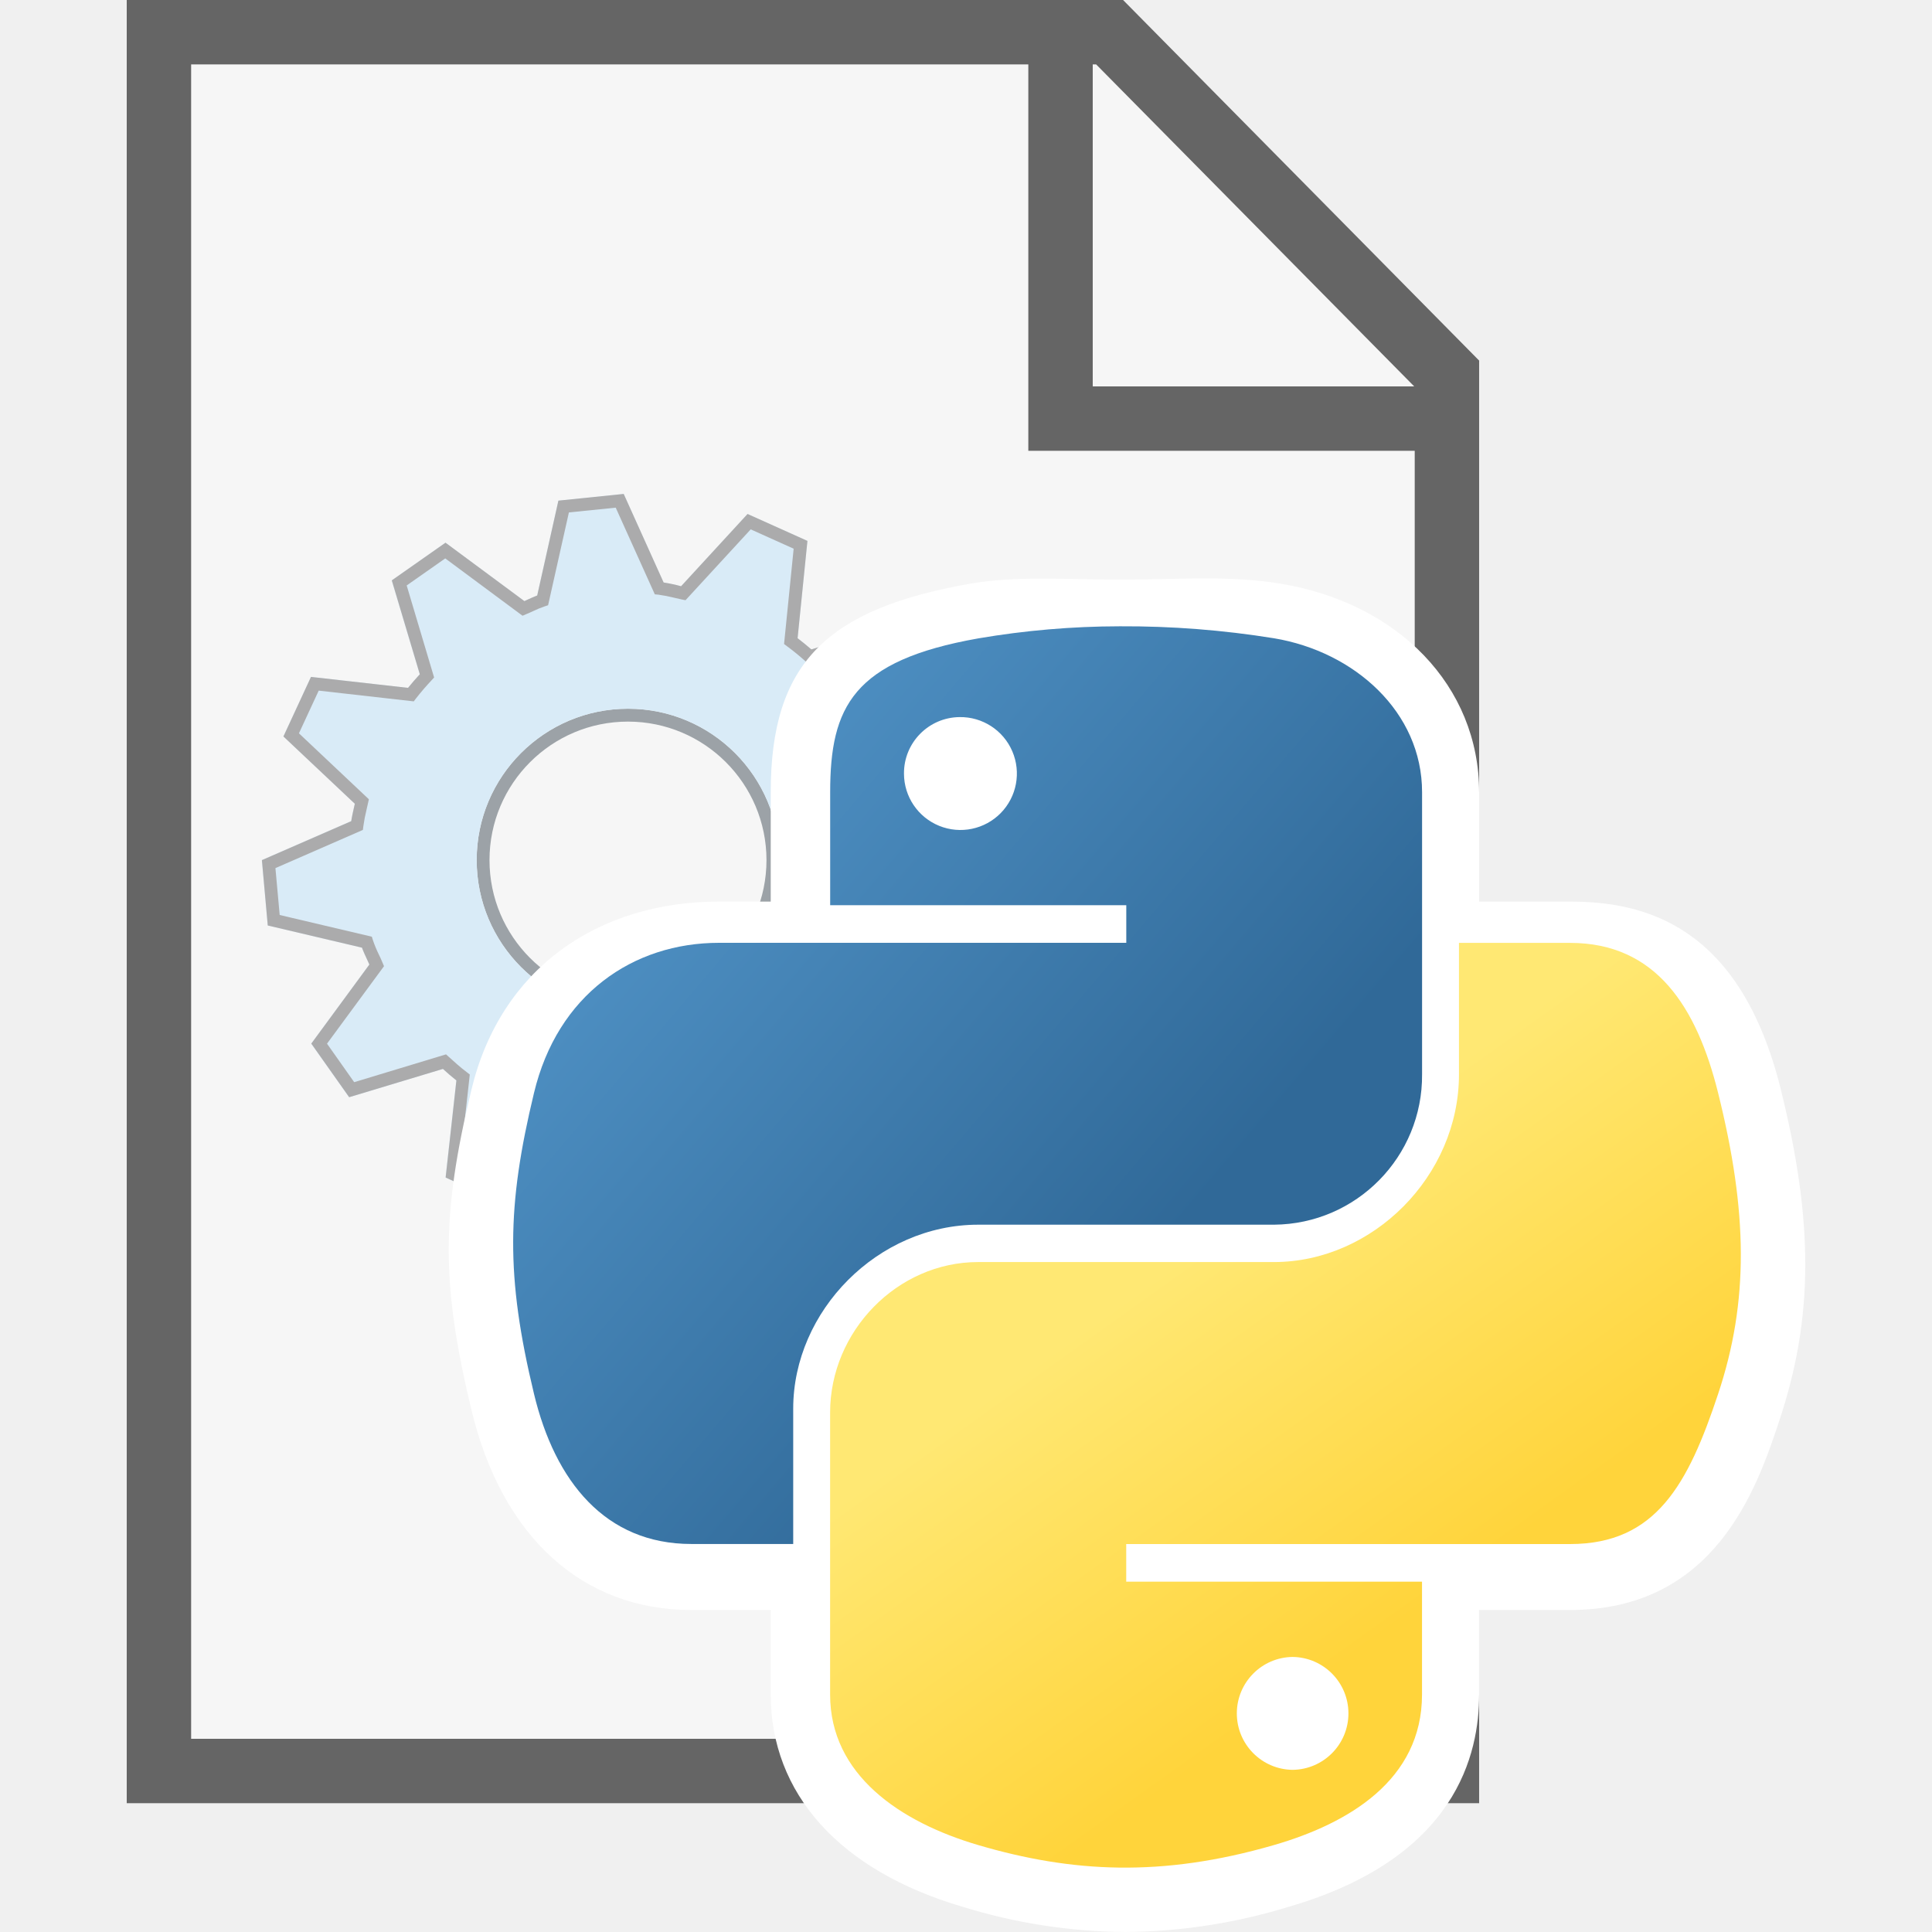
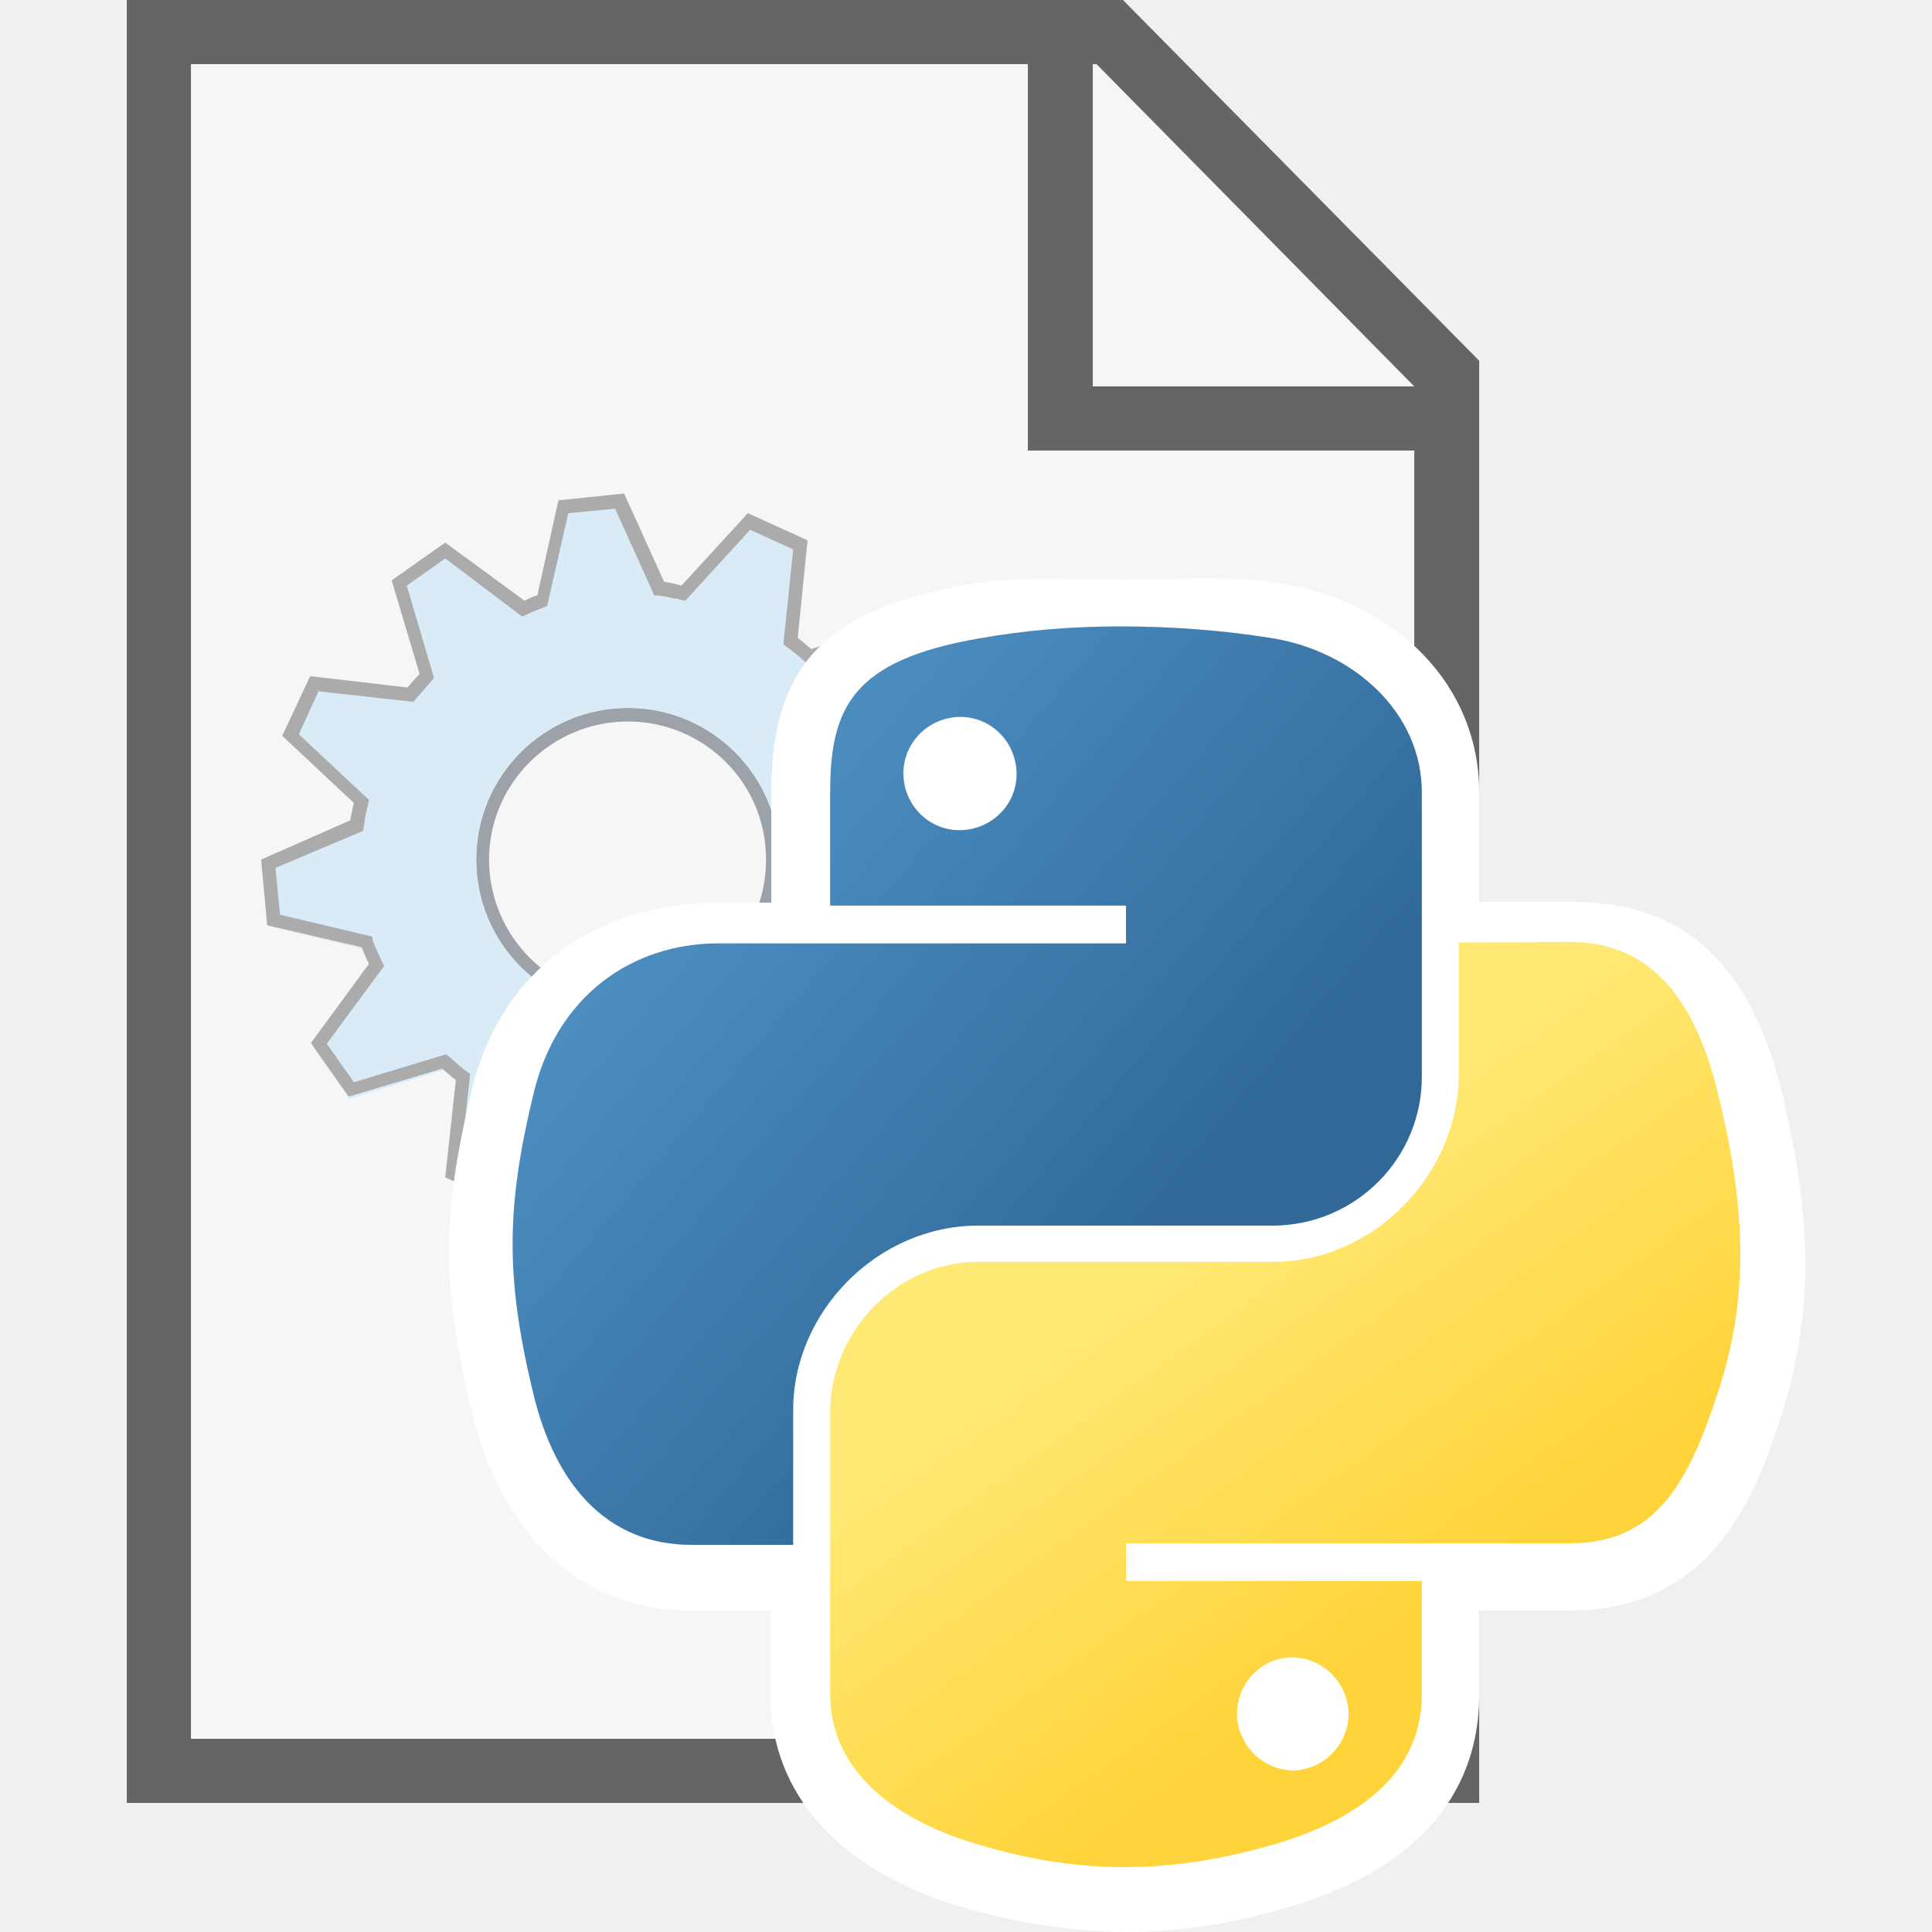
- <svg xmlns="http://www.w3.org/2000/svg" id="python" data-name="python" viewBox="0 0 256 256">
-   <defs>
-     <style>.cls-1{fill:#f6f6f6;}.cls-2{fill:#656565;}.cls-3{fill:#9ca2a7;}.cls-4{fill:#d9ebf7;}.cls-5{fill:#ababac;}.cls-6{fill:#fff;}.cls-7{fill:url(#未命名的渐变_3);}.cls-8{fill:url(#未命名的渐变_2);}</style>
-     <linearGradient id="未命名的渐变_3" x1="614.842" y1="676.629" x2="774.39" y2="813.896" gradientTransform="translate(-281.8345 -296.666) scale(0.5625 0.568)" gradientUnits="userSpaceOnUse">
-       <stop offset="0" stop-color="#5a9fd4" />
-       <stop offset="1" stop-color="#306998" />
-     </linearGradient>
-     <linearGradient id="未命名的渐变_2" x1="836.045" y1="896.99" x2="779.076" y2="816.384" gradientTransform="translate(-281.8345 -296.666) scale(0.5625 0.568)" gradientUnits="userSpaceOnUse">
-       <stop offset="0" stop-color="#ffd43b" />
-       <stop offset="1" stop-color="#ffe873" />
-     </linearGradient>
-   </defs>
-   <g id="iconBg">
-     <path class="cls-1" d="M145.245,8.533H25.326V230.4H187.459V51.277Z" />
-     <path class="cls-2" d="M148.812,0H16.793V238.933h179.2V47.778Zm-4.019,8.533h.452L187.391,51.2h-42.598ZM187.459,230.4H25.326V8.533H136.259v51.2h51.2Z" />
-   </g>
-   <g id="iconFg">
-     <path class="cls-3" d="M83.216,134.016a20.053,20.053,0,1,1,20.053-20.053A20.074,20.074,0,0,1,83.216,134.016Zm0-38.4a18.351,18.351,0,1,0,18.347,18.347A18.362,18.362,0,0,0,83.216,95.616Z" />
-     <path class="cls-4" d="M119.619,120.508c.137-.589.265-1.186.367-1.783l11.742-5.274-.879-8.661-12.544-2.816c-.213-.58-.478-1.143-.734-1.698l-.222-.478,7.612-10.547-5.077-7.057-12.373,3.866c-.589-.521-1.203-1.007-1.818-1.493l1.289-12.894-7.927-3.567-8.806,9.566-.478-.111q-.919-.225-1.852-.384l-5.274-11.725-8.661.887L71.176,78.899c-.418.162-.819.341-1.22.538l-.478.213L59.024,71.91,51.899,76.911l3.712,12.433c-.512.572-1.05,1.178-1.553,1.809L41.207,89.685l-3.661,7.893,9.455,8.917-.043.205q-.249,1.043-.435,2.099l-11.836,5.171.785,8.661,12.484,2.953c.205.572.469,1.126.717,1.655l.256.572-7.339,9.984-.358.503,5.018,7.1,12.425-3.755c.597.538,1.178,1.041,1.783,1.519L59.033,156.032l7.902,3.644,8.909-9.489.41.085c.631.145,1.271.29,1.929.393l5.197,11.819,8.661-.811,2.918-12.51c.64-.23,1.254-.521,1.843-.794l.572-.265,10.539,7.612,7.057-5.077-3.857-12.373c.529-.606,1.024-1.212,1.502-1.835l12.902,1.289,3.567-7.927-9.574-8.815ZM83.216,134.016a20.053,20.053,0,1,1,20.053-20.053A20.074,20.074,0,0,1,83.216,134.016Z" />
-     <path class="cls-5" d="M83.378,162.475l-5.197-11.81q-1.015-.165-2.014-.41l-.324-.068-8.9,9.481-7.893-3.644,1.425-12.86q-.918-.733-1.783-1.527l-12.425,3.746-5.018-7.1,7.697-10.479-.282-.614c-.239-.521-.495-1.058-.7-1.621L35.481,122.632l-.777-8.661,11.836-5.163c.102-.666.256-1.314.401-1.971l.077-.333-9.463-8.917,3.652-7.893L54.066,91.144c.495-.614,1.007-1.195,1.562-1.801l-3.712-12.442,7.117-4.992,10.453,7.74.444-.205c.41-.188.828-.375,1.254-.538l2.807-12.57,8.653-.887L87.935,77.184a20.388,20.388,0,0,1,2.313.495l8.806-9.574,7.936,3.567-1.306,12.894c.623.469,1.22.964,1.826,1.485l12.373-3.866,5.077,7.057-7.612,10.547q.111.222.205.452c.256.546.529,1.118.742,1.715l12.553,2.833.879,8.653-11.742,5.274c-.102.606-.23,1.195-.367,1.775l-.119.495,9.574,8.815-3.575,7.927L112.605,136.431q-.718.944-1.502,1.835l3.857,12.373-7.057,5.077-10.547-7.612-.597.273q-.889.428-1.809.785L92.04,161.664Zm-8.115-14.165,1.289.282a20.659,20.659,0,0,0,2.321.452l.478.06,5.094,11.554,6.212-.572L93.499,147.84l.461-.154a15.352,15.352,0,0,0,2.082-.862c.358-.171.717-.333,1.084-.486l.444-.188,10.334,7.458,5.06-3.644L109.192,137.839l.324-.367a30.159,30.159,0,0,0,2.014-2.458l.282-.393,12.629,1.28,2.56-5.692-9.378-8.636.102-.469.213-.998a18.324,18.324,0,0,0,.401-2.082l.06-.478,11.503-5.163-.623-6.212L116.983,103.407l-.154-.469a16.216,16.216,0,0,0-.819-1.988q-.226-.459-.427-.93l-.188-.444,7.458-10.342-3.644-5.06L107.093,87.953l-.358-.324q-1.18-1.061-2.458-2.005l-.384-.29L105.164,72.704l-5.692-2.56-8.636,9.387-.478-.094c-.341-.068-.683-.154-1.015-.23a19.405,19.405,0,0,0-2.099-.41l-.478-.043L81.586,67.268l-6.204.631L72.626,80.196l-.461.154a13.489,13.489,0,0,0-1.536.631c-.316.145-.623.29-.947.418l-.444.188-10.24-7.595-5.111,3.584,3.635,12.194-.324.358q-1.096,1.163-2.082,2.423l-.29.384L42.231,91.511l-2.62,5.658,9.267,8.738-.29,1.289a22.713,22.713,0,0,0-.444,2.295l-.06.478-11.588,5.06.563,6.212,12.211,2.876.145.469a15.779,15.779,0,0,0,.777,1.877c.179.367.35.734.503,1.118l.188.444-7.552,10.266,3.601,5.103L59.101,139.708l.358.324c.708.64,1.527,1.391,2.406,2.048l.384.299-1.391,12.595,5.666,2.611ZM144.093,178.961a11.52,11.52,0,0,1-.619-23.032q.314-.008.627 0a11.52,11.52,0,0,1-.009,23.031Zm0-21.333a9.813,9.813,0,1,0,9.813,9.813A9.831,9.831,0,0,0,144.093,157.628Z" />
-     <path class="cls-4" d="M178.081,170.906v-6.929l-10.829-3.61a23.442,23.442,0,0,0-1.792-4.309l5.111-10.206-4.898-4.898L155.468,146.065a23.978,23.978,0,0,0-4.309-1.783L147.549,133.461h-6.921l-3.61,10.82a23.978,23.978,0,0,0-4.309,1.783l-10.214-5.111-4.89,4.898L122.717,156.058a23.442,23.442,0,0,0-1.792,4.309l-10.82,3.61v6.929l10.82,3.601a24.504,24.504,0,0,0,1.792,4.318l-5.111,10.206,4.89,4.898,10.214-5.12a23.442,23.442,0,0,0,4.309,1.792l3.61,10.829H147.549l3.61-10.829a23.69,23.69,0,0,0,4.309-1.792l10.206,5.12,4.898-4.898-5.111-10.206a24.5,24.5,0,0,0,1.792-4.318ZM144.093,178.953a11.52,11.52,0,1,1,11.52-11.52A11.537,11.537,0,0,1,144.093,178.953Z" />
-     <path class="cls-5" d="M147.549,201.421h-6.921L137.019,190.592a24.012,24.012,0,0,1-4.309-1.783L122.495,193.92l-4.89-4.898L122.717,178.816a23.442,23.442,0,0,1-1.792-4.309l-10.829-3.61V163.968l10.829-3.601a24.504,24.504,0,0,1,1.792-4.318l-5.111-10.206,4.89-4.89,10.214,5.111a23.442,23.442,0,0,1,4.309-1.792l3.61-10.829H147.549l3.61,10.829a23.442,23.442,0,0,1,4.309,1.792l10.206-5.111,4.898,4.89-5.111,10.206a24.501,24.501,0,0,1,1.792,4.318l10.829,3.601v6.929l-10.829,3.61a23.442,23.442,0,0,1-1.792,4.309l5.111,10.206L165.674,193.92l-10.206-5.111a24.012,24.012,0,0,1-4.309,1.783Zm-5.683-1.698h4.446l3.507-10.513.435-.128a22.134,22.134,0,0,0,4.779-1.971l.393-.222,9.916,4.958,3.149-3.149-4.949-9.916.222-.393a22.419,22.419,0,0,0,1.98-4.779l.119-.435,10.513-3.507v-4.463l-10.513-3.499-.119-.435a23.978,23.978,0,0,0-1.98-4.787l-.222-.393,4.949-9.916-3.149-3.14-9.916,4.949-.393-.222a22.417,22.417,0,0,0-4.779-1.98l-.427-.119-3.507-10.513h-4.446l-3.507,10.513-.435.119a23.535,23.535,0,0,0-4.779,1.98l-.393.222-9.924-4.949-3.14,3.14,4.949,9.916-.222.393a22.826,22.826,0,0,0-1.98,4.787l-.119.435-10.513,3.499v4.454l10.513,3.507.119.435a23.534,23.534,0,0,0,1.98,4.779l.222.393-4.949,9.916,3.14,3.149,9.924-4.958.393.222a21.145,21.145,0,0,0,4.779,1.971l.435.128Z" />
-   </g>
-   <g id="colorImportance">
-     <path class="cls-6" d="M235.758,188.271c-2.97,8.986-8.525,25.062-27.708,25.062h-12.058V224.538c0,7.723-2.859,21.649-25.301,28.143A75.597,75.597,0,0,1,149.094,256a74.453,74.453,0,0,1-21.555-3.345c-16.358-4.804-25.412-15.053-25.412-28.117V213.333H91.613c-14.498,0-25.122-9.737-29.15-26.539-4.002-16.606-4.002-25.779,0-42.385,3.849-16.051,16.725-24.943,32.811-24.943h6.852V104.986c0-17.109,7.39-24.277,26.342-27.631C134.672,76.262,141.32,76.8,148.326,76.8h.026c7.859,0,14.532-.597,21.367.546,15.514,2.577,26.274,13.525,26.274,27.639v14.481h12.058c9.745,0,22.494,3.038,27.904,24.849C240.349,161.997,240.298,174.677,235.758,188.271Z" />
-     <path id="path1948" class="cls-7" d="M148.368,82.987a112.163,112.163,0,0,0-18.748,1.604c-16.606,2.935-19.618,9.071-19.618,20.395v14.959h39.236V124.928H95.274c-11.401,0-21.393,6.852-24.516,19.891-3.601,14.942-3.763,24.269,0,39.876,2.79,11.614,9.455,19.891,20.855,19.891h13.491V186.658c0-12.954,11.204-24.38,24.516-24.38h39.194a19.773,19.773,0,0,0,19.618-19.942V104.969c0-10.633-8.969-18.62-19.618-20.395A124.387,124.387,0,0,0,148.368,82.987Zm-21.222,12.032a7.48,7.48,0,1,1-7.364,7.51l0-.009A7.439,7.439,0,0,1,127.146,95.019Z" />
-     <path id="path1950" class="cls-8" d="M193.322,124.928v17.425c0,13.508-11.452,24.875-24.516,24.875H129.612c-10.735,0-19.618,9.19-19.618,19.942V224.538c0,10.633,9.25,16.887,19.618,19.942,12.425,3.652,24.329,4.309,39.194,0,9.882-2.859,19.618-8.619,19.618-19.942V209.579h-39.194V204.595h58.812c11.401,0,15.65-7.953,19.618-19.891,4.096-12.288,3.925-24.115,0-39.876-2.816-11.349-8.201-19.891-19.618-19.891h-14.72Zm-22.042,94.626a7.48,7.48,0,0,1,.001,14.959h-.001a7.48,7.48,0,0,1,0-14.959Z" />
-   </g>
+ <svg xmlns="http://www.w3.org/2000/svg" viewBox="0 0 256 256">
+   <style type="text/css">
+ 	.st0{fill:#F6F6F6;}
+ 	.st1{fill:#656565;}
+ 	.st2{fill:#9CA2A7;}
+ 	.st3{fill:#D9EBF7;}
+ 	.st4{fill:#ABABAC;}
+ 	.st5{fill:#FFFFFF;}
+ 	.st6{fill:url(#SVGID_1_);}
+ 	.st7{fill:url(#SVGID_2_);}
+ </style>
+   <path class="st0" d="M145.2,8.5H25.3v221.9h162.1V51.3L145.2,8.5z" />
+   <path class="st1" d="M148.8,0h-132v238.9H196V47.8L148.8,0z M144.8,8.5h0.5l42.1,42.7h-42.6L144.8,8.5z M187.5,230.4H25.3V8.5h110.9  v51.2h51.2V230.4z" />
+   <path class="st2" d="M83.2,134c-11.1,0-20.1-9-20.1-20.1c0-11.1,9-20.1,20.1-20.1s20.1,9,20.1,20.1C103.3,125,94.3,134,83.2,134z   M83.2,95.6c-10.1,0-18.4,8.2-18.4,18.3s8.2,18.4,18.3,18.4s18.4-8.2,18.4-18.3c0,0,0,0,0,0C101.6,103.8,93.3,95.6,83.2,95.6z" />
+   <path class="st3" d="M119.6,120.5c0.1-0.6,0.3-1.2,0.4-1.8l11.7-5.3l-0.9-8.7l-12.5-2.8c-0.2-0.6-0.5-1.1-0.7-1.7l-0.2-0.5l7.6-10.5  l-5.1-7.1l-12.4,3.9c-0.6-0.5-1.2-1-1.8-1.5l1.3-12.9l-7.9-3.6l-8.8,9.6l-0.5-0.1c-0.6-0.2-1.2-0.3-1.9-0.4l-5.3-11.7L74,66.3  l-2.8,12.6c-0.4,0.2-0.8,0.3-1.2,0.5l-0.5,0.2L59,71.9l-7.1,5l3.7,12.4c-0.5,0.6-1,1.2-1.6,1.8l-12.9-1.5l-3.7,7.9l9.5,8.9l0,0.2  c-0.2,0.7-0.3,1.4-0.4,2.1L34.7,114l0.8,8.7l12.5,3c0.2,0.6,0.5,1.1,0.7,1.7l0.3,0.6l-7.3,10l-0.4,0.5l5,7.1l12.4-3.8  c0.6,0.5,1.2,1,1.8,1.5L59,156l7.9,3.6l8.9-9.5l0.4,0.1c0.6,0.1,1.3,0.3,1.9,0.4l5.2,11.8l8.7-0.8l2.9-12.5c0.6-0.2,1.3-0.5,1.8-0.8  l0.6-0.3l10.5,7.6l7.1-5.1l-3.9-12.4c0.5-0.6,1-1.2,1.5-1.8l12.9,1.3l3.6-7.9l-9.6-8.8L119.6,120.5z M83.2,134  c-11.1,0-20.1-9-20.1-20.1s9-20.1,20.1-20.1s20.1,9,20.1,20.1C103.3,125,94.3,134,83.2,134z" />
+   <path class="st4" d="M83.4,162.5l-5.2-11.8c-0.7-0.1-1.3-0.2-2-0.4l-0.3-0.1l-8.9,9.5L59,156l1.4-12.9c-0.6-0.5-1.2-1-1.8-1.5  l-12.4,3.7l-5-7.1l7.7-10.5l-0.3-0.6c-0.2-0.5-0.5-1.1-0.7-1.6l-12.5-2.9l-0.8-8.7l11.8-5.2c0.1-0.7,0.3-1.3,0.4-2l0.1-0.3l-9.5-8.9  l3.7-7.9l12.9,1.5c0.5-0.6,1-1.2,1.6-1.8l-3.7-12.4l7.1-5l10.5,7.7l0.4-0.2c0.4-0.2,0.8-0.4,1.3-0.5L74,66.3l8.7-0.9l5.3,11.7  c0.8,0.1,1.6,0.3,2.3,0.5l8.8-9.6l7.9,3.6l-1.3,12.9c0.6,0.5,1.2,1,1.8,1.5l12.4-3.9l5.1,7.1l-7.6,10.5c0.1,0.1,0.1,0.3,0.2,0.5  c0.3,0.5,0.5,1.1,0.7,1.7l12.6,2.8l0.9,8.7l-11.7,5.3c-0.1,0.6-0.2,1.2-0.4,1.8l-0.1,0.5l9.6,8.8l-3.6,7.9l-12.9-1.3  c-0.5,0.6-1,1.2-1.5,1.8l3.9,12.4l-7.1,5.1l-10.5-7.6l-0.6,0.3c-0.6,0.3-1.2,0.5-1.8,0.8L92,161.7L83.4,162.5z M75.3,148.3l1.3,0.3  c0.8,0.2,1.5,0.3,2.3,0.5l0.5,0.1l5.1,11.6l6.2-0.6l2.8-12.2l0.5-0.2c0.7-0.2,1.4-0.5,2.1-0.9c0.4-0.2,0.7-0.3,1.1-0.5l0.4-0.2  l10.3,7.5l5.1-3.6l-3.8-12.1l0.3-0.4c0.7-0.8,1.4-1.6,2-2.5l0.3-0.4l12.6,1.3l2.6-5.7l-9.4-8.6l0.1-0.5l0.2-1  c0.2-0.7,0.3-1.4,0.4-2.1l0.1-0.5l11.5-5.2l-0.6-6.2l-12.3-2.8l-0.2-0.5c-0.2-0.7-0.5-1.3-0.8-2c-0.2-0.3-0.3-0.6-0.4-0.9l-0.2-0.4  l7.5-10.3l-3.6-5.1L107.1,88l-0.4-0.3c-0.8-0.7-1.6-1.4-2.5-2l-0.4-0.3l1.3-12.6l-5.7-2.6l-8.6,9.4l-0.5-0.1c-0.3-0.1-0.7-0.2-1-0.2  c-0.7-0.2-1.4-0.3-2.1-0.4l-0.5,0l-5.2-11.5l-6.2,0.6l-2.8,12.3l-0.5,0.2c-0.5,0.2-1,0.4-1.5,0.6c-0.3,0.1-0.6,0.3-0.9,0.4l-0.4,0.2  L59,74l-5.1,3.6l3.6,12.2l-0.3,0.4c-0.7,0.8-1.4,1.6-2.1,2.4l-0.3,0.4l-12.6-1.4l-2.6,5.7l9.3,8.7l-0.3,1.3  c-0.2,0.8-0.3,1.5-0.4,2.3l-0.1,0.5L36.5,115l0.6,6.2l12.2,2.9l0.1,0.5c0.2,0.6,0.5,1.3,0.8,1.9c0.2,0.4,0.3,0.7,0.5,1.1l0.2,0.4  l-7.6,10.3l3.6,5.1l12.2-3.7l0.4,0.3c0.7,0.6,1.5,1.4,2.4,2l0.4,0.3L60.9,155l5.7,2.6L75.3,148.3z" />
+   <path class="st4" d="M144.1,179c-6.4,0.2-11.7-4.8-11.8-11.2c-0.2-6.4,4.8-11.7,11.2-11.8c0.2,0,0.4,0,0.6,0  c6.4,0.2,11.4,5.5,11.2,11.8C155.1,173.9,150.2,178.8,144.1,179z M144.1,157.6c-5.4,0-9.8,4.4-9.8,9.8s4.4,9.8,9.8,9.8  s9.8-4.4,9.8-9.8c0,0,0,0,0,0C153.9,162,149.5,157.6,144.1,157.6z" />
+   <path class="st3" d="M178.1,170.9V164l-10.8-3.6c-0.5-1.5-1.1-2.9-1.8-4.3l5.1-10.2l-4.9-4.9l-10.2,5.1c-1.4-0.7-2.8-1.3-4.3-1.8  l-3.6-10.8h-6.9l-3.6,10.8c-1.5,0.5-2.9,1.1-4.3,1.8l-10.2-5.1l-4.9,4.9l5.1,10.2c-0.7,1.4-1.3,2.8-1.8,4.3l-10.8,3.6v6.9l10.8,3.6  c0.5,1.5,1.1,2.9,1.8,4.3l-5.1,10.2l4.9,4.9l10.2-5.1c1.4,0.7,2.8,1.3,4.3,1.8l3.6,10.8h6.9l3.6-10.8c1.5-0.5,2.9-1.1,4.3-1.8  l10.2,5.1l4.9-4.9l-5.1-10.2c0.7-1.4,1.3-2.8,1.8-4.3L178.1,170.9z M144.1,179c-6.4,0-11.5-5.2-11.5-11.5c0-6.4,5.2-11.5,11.5-11.5  c6.4,0,11.5,5.2,11.5,11.5C155.6,173.8,150.5,178.9,144.1,179z" />
+   <path class="st4" d="M147.5,201.4h-6.9l-3.6-10.8c-1.5-0.5-2.9-1.1-4.3-1.8l-10.2,5.1l-4.9-4.9l5.1-10.2c-0.7-1.4-1.3-2.8-1.8-4.3  l-10.8-3.6V164l10.8-3.6c0.5-1.5,1.1-2.9,1.8-4.3l-5.1-10.2l4.9-4.9l10.2,5.1c1.4-0.7,2.8-1.3,4.3-1.8l3.6-10.8h6.9l3.6,10.8  c1.5,0.5,2.9,1.1,4.3,1.8l10.2-5.1l4.9,4.9l-5.1,10.2c0.7,1.4,1.3,2.8,1.8,4.3l10.8,3.6v6.9l-10.8,3.6c-0.5,1.5-1.1,2.9-1.8,4.3  l5.1,10.2l-4.9,4.9l-10.2-5.1c-1.4,0.7-2.8,1.3-4.3,1.8L147.5,201.4z M141.9,199.7h4.4l3.5-10.5l0.4-0.1c1.7-0.5,3.3-1.1,4.8-2  l0.4-0.2l9.9,5l3.1-3.1l-4.9-9.9l0.2-0.4c0.8-1.5,1.5-3.1,2-4.8l0.1-0.4l10.5-3.5v-4.5l-10.5-3.5l-0.1-0.4c-0.5-1.7-1.1-3.3-2-4.8  l-0.2-0.4l4.9-9.9l-3.1-3.1l-9.9,4.9l-0.4-0.2c-1.5-0.8-3.1-1.5-4.8-2l-0.4-0.1l-3.5-10.5h-4.4l-3.5,10.5l-0.4,0.1  c-1.7,0.5-3.3,1.1-4.8,2l-0.4,0.2l-9.9-4.9l-3.1,3.1l4.9,9.9l-0.2,0.4c-0.8,1.5-1.5,3.1-2,4.8l-0.1,0.4l-10.5,3.5v4.5l10.5,3.5  l0.1,0.4c0.5,1.7,1.1,3.3,2,4.8l0.2,0.4l-4.9,9.9l3.1,3.1l9.9-5l0.4,0.2c1.5,0.9,3.1,1.5,4.8,2l0.4,0.1L141.9,199.7z" />
+   <path class="st5" d="M235.8,188.3c-3,9-8.5,25.1-27.7,25.1H196v11.2c0,7.7-2.9,21.6-25.3,28.1c-7,2.1-14.3,3.3-21.6,3.3  c-7.3-0.1-14.6-1.2-21.6-3.3c-16.4-4.8-25.4-15.1-25.4-28.1v-11.2H91.6c-14.5,0-25.1-9.7-29.1-26.5c-4-16.6-4-25.8,0-42.4  c3.8-16.1,16.7-24.9,32.8-24.9h6.9V105c0-17.1,7.4-24.3,26.3-27.6c6.2-1.1,12.9-0.6,19.9-0.6h0c7.9,0,14.5-0.6,21.4,0.5  C185.2,79.9,196,90.9,196,105v14.5h12.1c9.7,0,22.5,3,27.9,24.8C240.3,162,240.3,174.7,235.8,188.3z" />
+   <linearGradient id="SVGID_1_" gradientUnits="userSpaceOnUse" x1="903.397" y1="-700.798" x2="1062.945" y2="-838.065" gradientTransform="matrix(0.5625 0 0 -0.568 -444.147 -310.394)">
+     <stop offset="0" style="stop-color:#5A9FD4" />
+     <stop offset="1" style="stop-color:#306998" />
+   </linearGradient>
+   <path class="st6" d="M148.4,83c-6.3,0-12.6,0.5-18.7,1.6C113,87.5,110,93.7,110,105v15h39.2v5h-54c-11.4,0-21.4,6.9-24.5,19.9  c-3.6,14.9-3.8,24.3,0,39.9c2.8,11.6,9.5,19.9,20.9,19.9h13.5v-17.9c0-13,11.2-24.4,24.5-24.4h39.2c10.9-0.1,19.7-9,19.6-19.9  c0,0,0,0,0,0V105c0-10.6-9-18.6-19.6-20.4C162.1,83.5,155.2,83,148.4,83z M127.1,95c4.1-0.1,7.5,3.2,7.6,7.4  c0.1,4.1-3.2,7.5-7.4,7.6c-4.1,0.1-7.5-3.2-7.6-7.4c0,0,0-0.1,0-0.1l0,0C119.7,98.4,123,95.1,127.1,95z" />
+   <linearGradient id="SVGID_2_" gradientUnits="userSpaceOnUse" x1="1124.601" y1="-921.159" x2="1067.632" y2="-840.553" gradientTransform="matrix(0.5625 0 0 -0.568 -444.147 -310.394)">
+     <stop offset="0" style="stop-color:#FFD43B" />
+     <stop offset="1" style="stop-color:#FFE873" />
+   </linearGradient>
+   <path class="st7" d="M193.3,124.9v17.4c0,13.5-11.5,24.9-24.5,24.9h-39.2c-10.7,0-19.6,9.2-19.6,19.9v37.4  c0,10.6,9.3,16.9,19.6,19.9c12.4,3.7,24.3,4.3,39.2,0c9.9-2.9,19.6-8.6,19.6-19.9v-15h-39.2v-5H208c11.4,0,15.7-8,19.6-19.9  c4.1-12.3,3.9-24.1,0-39.9c-2.8-11.3-8.2-19.9-19.6-19.9L193.3,124.9L193.3,124.9z M171.3,219.6c4.1,0.1,7.4,3.5,7.4,7.6  c-0.1,4-3.3,7.3-7.4,7.4h0c-4.1-0.1-7.4-3.5-7.4-7.6C164,222.9,167.2,219.6,171.3,219.6z" />
</svg>
